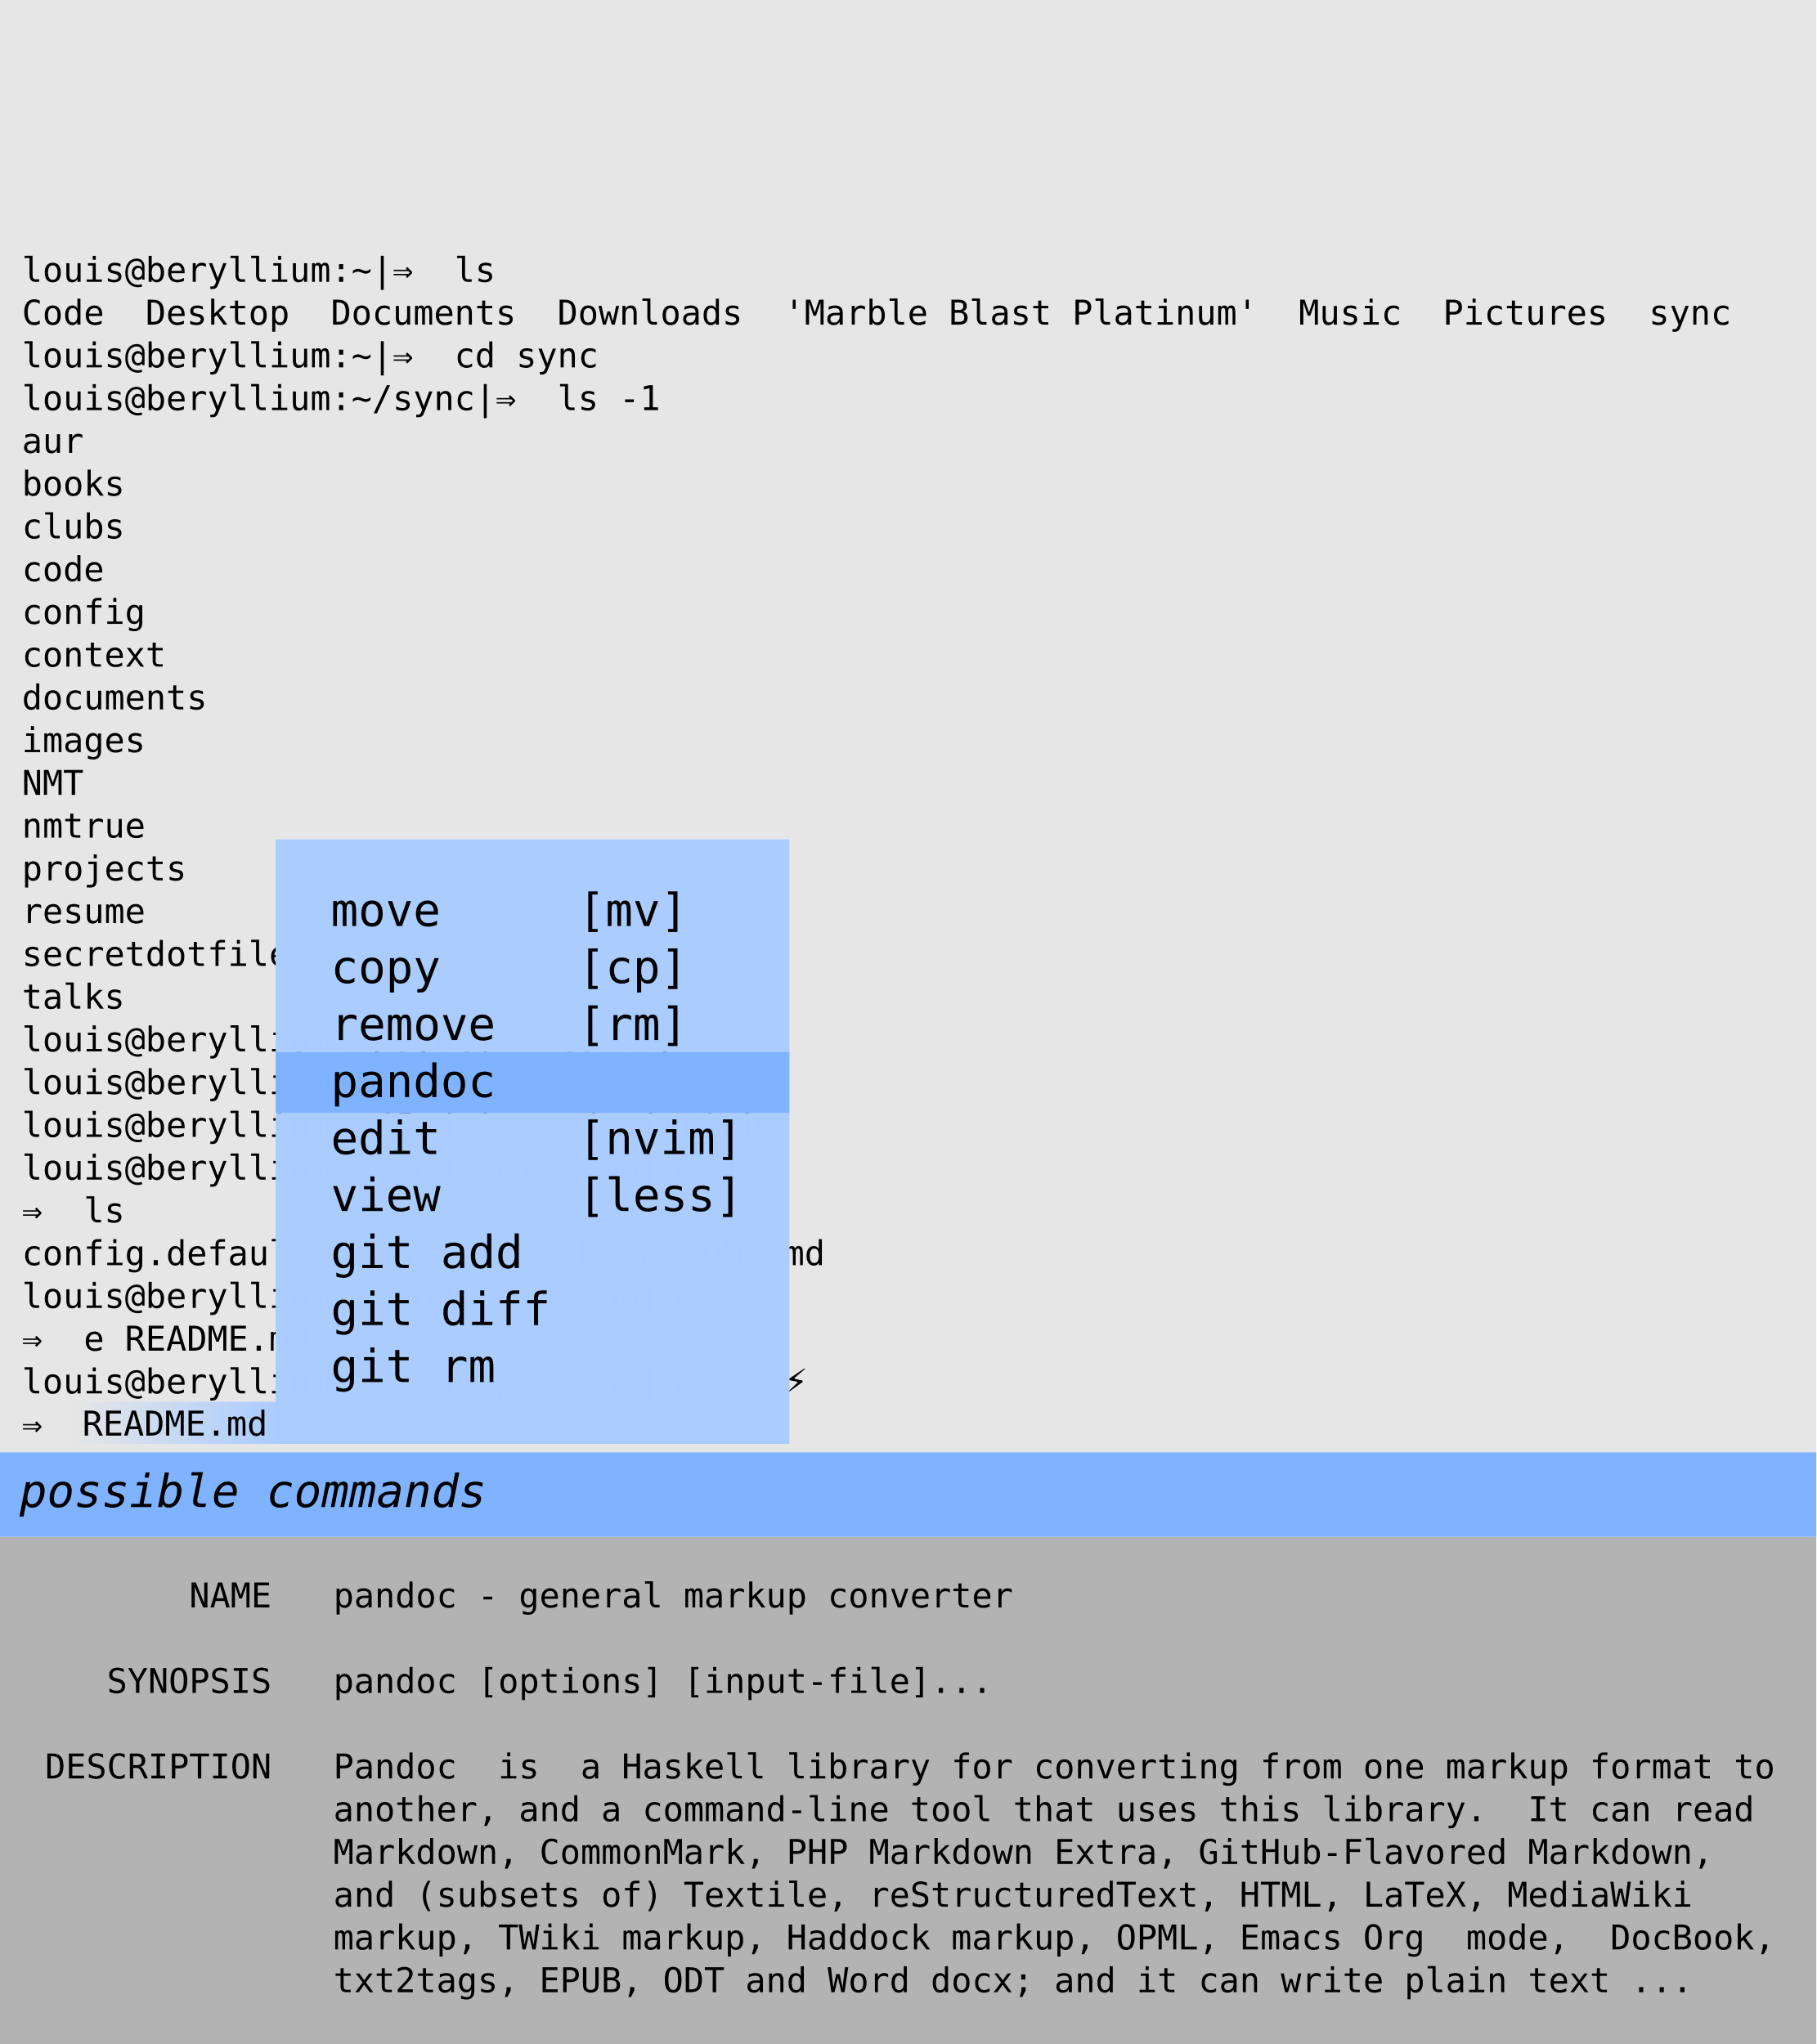
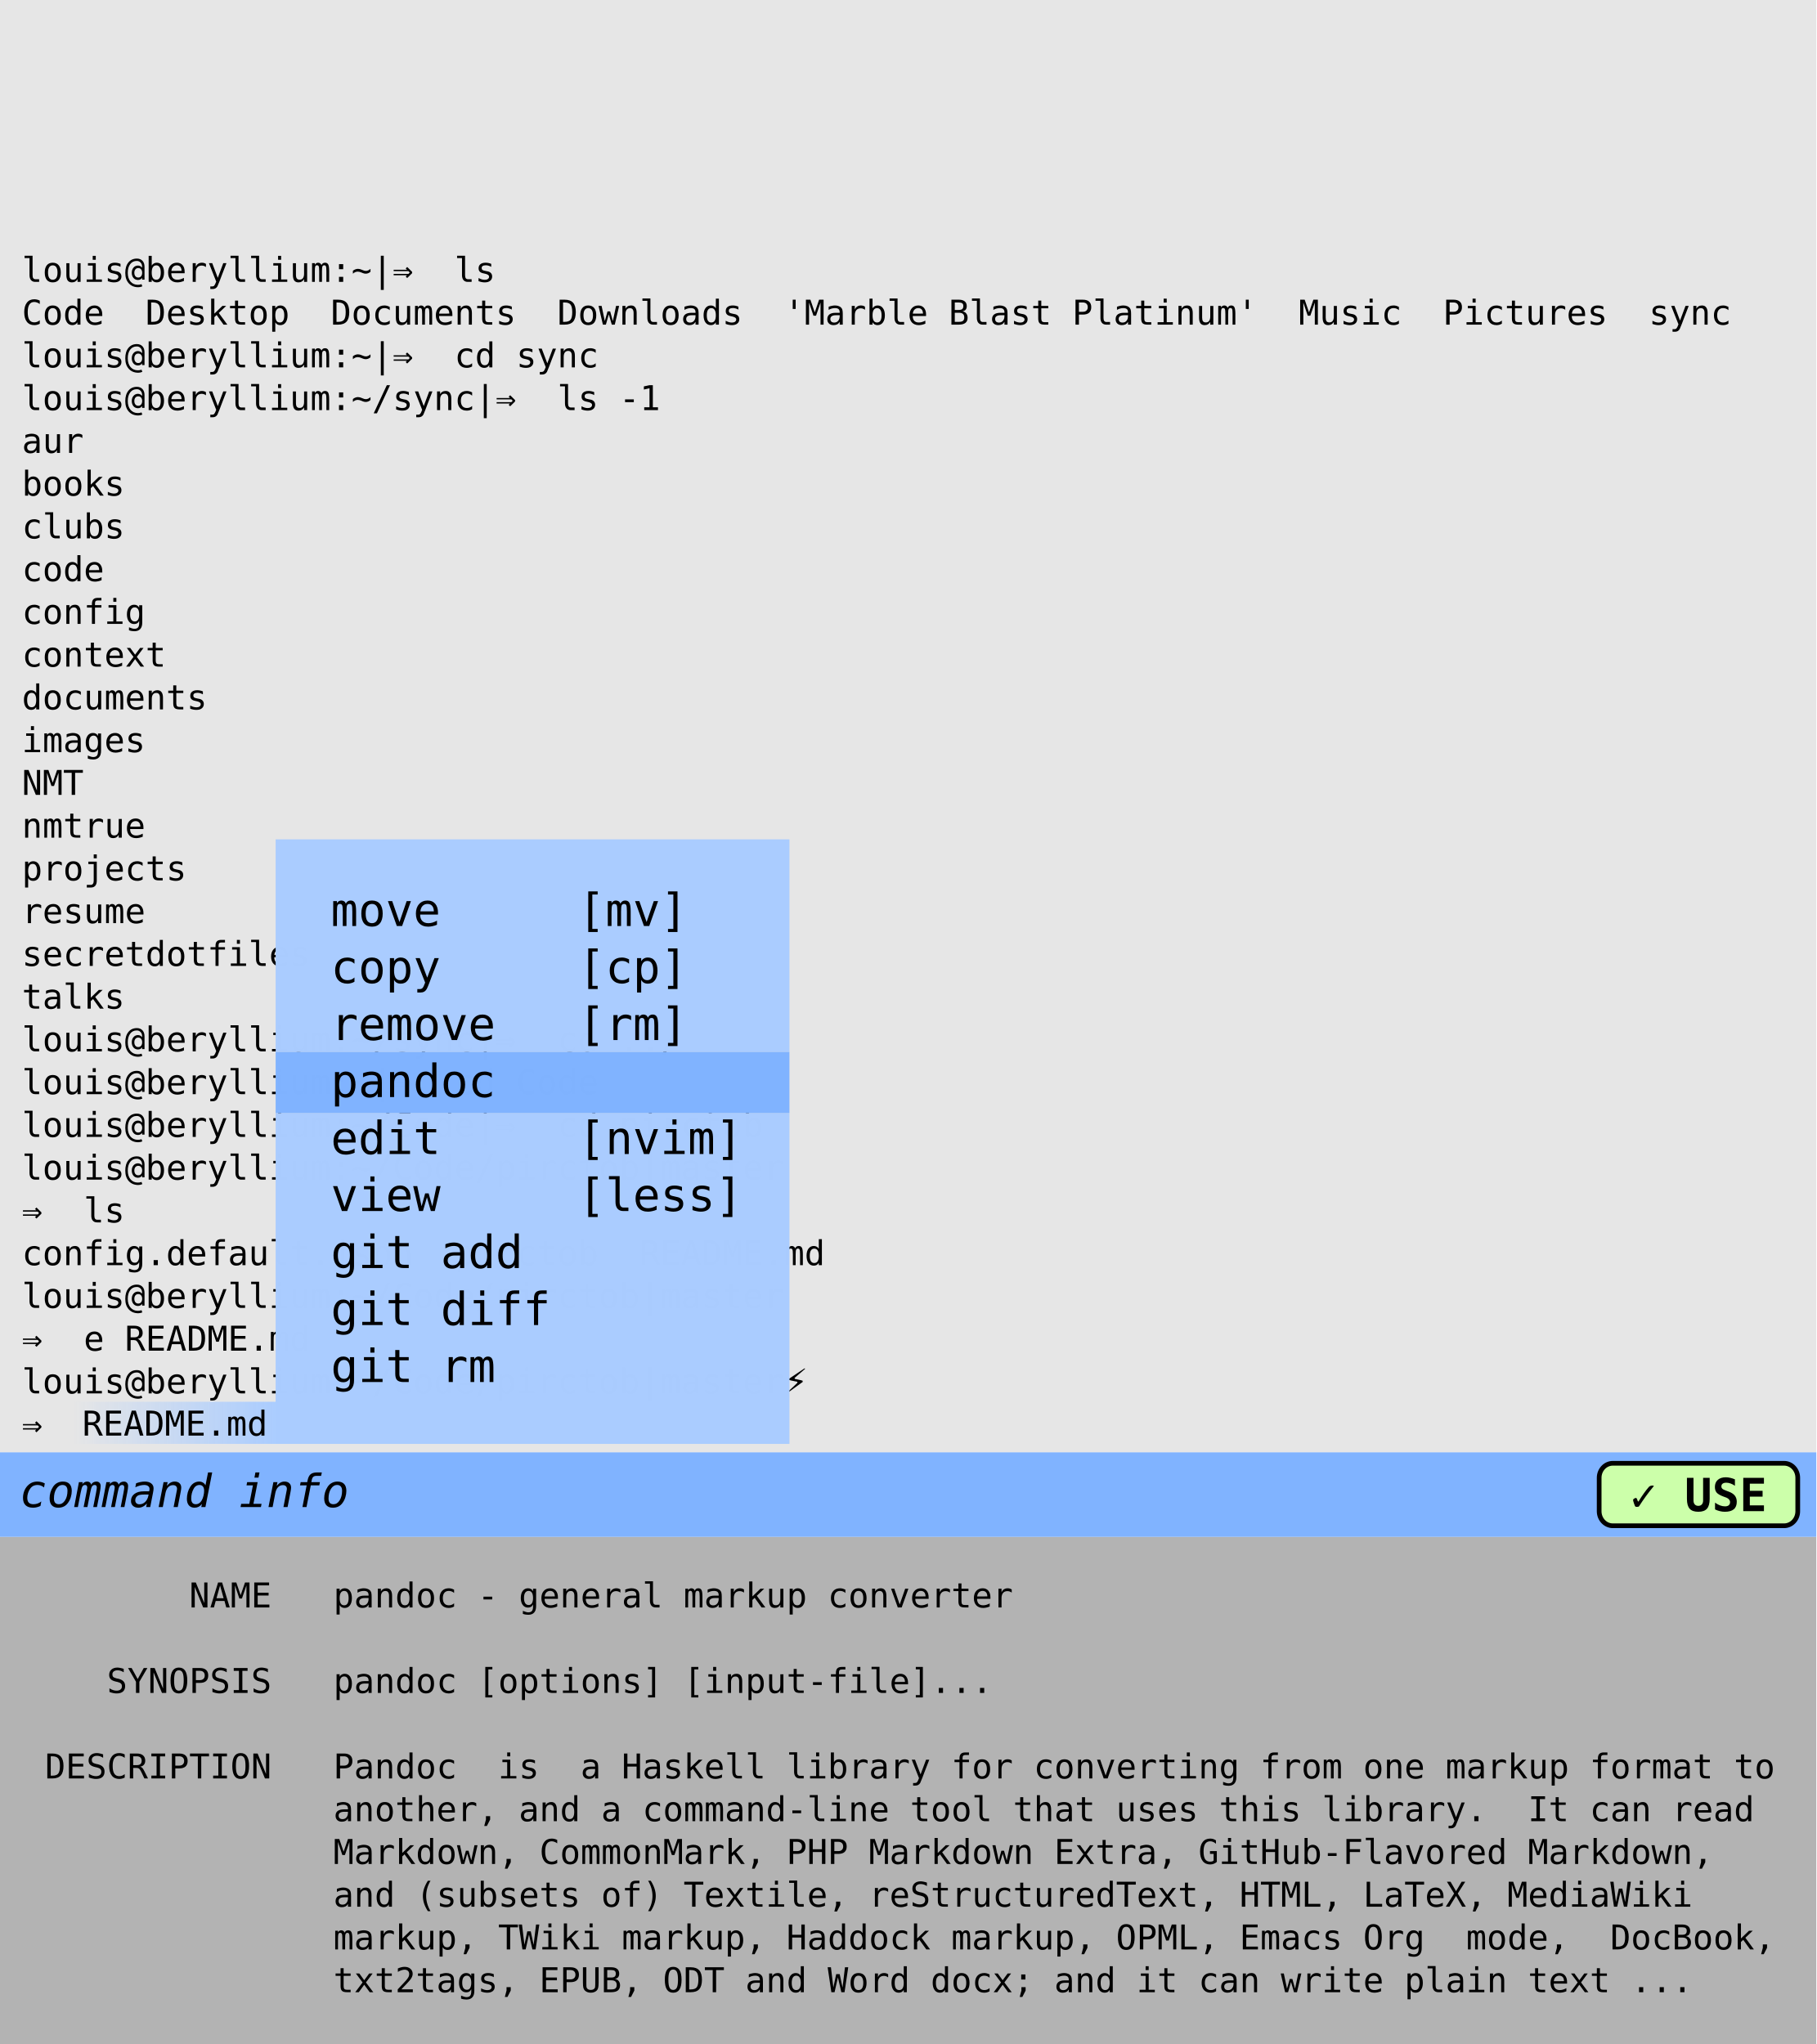
<svg xmlns="http://www.w3.org/2000/svg" xmlns:xlink="http://www.w3.org/1999/xlink" width="112.391mm" height="126.502mm" viewBox="0 0 398.236 448.236" id="svg2" version="1.1">
  <defs id="defs4">
    <linearGradient id="linearGradient6492">
      <stop id="stop6496" offset="0" style="stop-color:#aaccff;stop-opacity:0;" />
      <stop id="stop6494" offset="1" style="stop-color:#aaccff;stop-opacity:1;" />
    </linearGradient>
    <linearGradient xlink:href="#linearGradient6492" id="linearGradient6498" x1="342.939" y1="768.215" x2="390.466" y2="768.215" gradientUnits="userSpaceOnUse" gradientTransform="matrix(0.9419501,0,0,1,19.90758,0)" />
  </defs>
  <g id="layer1" transform="translate(-327.0625,-456.1974)">
    <path style="fill:#b3b3b3;fill-rule:evenodd;stroke:none;stroke-width:1.763;stroke-linecap:butt;stroke-linejoin:miter;stroke-miterlimit:4;stroke-dasharray:none;stroke-dashoffset:0;stroke-opacity:1" d="m 725.299,484.949 -398.236,0 0,111.217 398.236,0 0,-111.217 z" id="path5106" transform="translate(0,308.2677)" />
    <path style="fill:#80b3ff;fill-rule:evenodd;stroke:none;stroke-width:1.763;stroke-linecap:butt;stroke-linejoin:miter;stroke-miterlimit:4;stroke-dasharray:none;stroke-dashoffset:0;stroke-opacity:1" d="m 725.299,466.391 -398.236,0 0,18.559 398.236,0 0,-18.559 z" id="path5117" transform="translate(0,308.2677)" />
    <path style="fill:#e6e6e6;fill-rule:evenodd;stroke:none;stroke-width:1.763;stroke-linecap:butt;stroke-linejoin:miter;stroke-miterlimit:4;stroke-dasharray:none;stroke-dashoffset:0;stroke-opacity:1" d="m 327.062,147.93 0,299.736 0,0.596 0,18.129 398.236,0 0,-18.129 0,-0.596 0,-299.736 -398.236,0 z" id="path5101" transform="translate(0,308.2677)" />
    <flowRoot xml:space="preserve" id="flowRoot4162" style="font-style:normal;font-weight:normal;font-size:40px;line-height:125%;font-family:sans-serif;letter-spacing:0px;word-spacing:0px;fill:#000000;fill-opacity:1;stroke:none;stroke-width:1px;stroke-linecap:butt;stroke-linejoin:miter;stroke-opacity:1">
      <flowRegion id="flowRegion4164">
        <rect id="rect4166" width="356.584" height="266.175" x="344.462" y="163.257" />
      </flowRegion>
      <flowPara id="flowPara4168" />
    </flowRoot>
    <text xml:space="preserve" style="font-style:normal;font-weight:normal;font-size:40px;line-height:125%;font-family:sans-serif;letter-spacing:0px;word-spacing:0px;fill:#000000;fill-opacity:1;stroke:none;stroke-width:1px;stroke-linecap:butt;stroke-linejoin:miter;stroke-opacity:1" x="367.696" y="541.225" id="text4170">
      <tspan id="tspan4172" x="367.696" y="541.225" />
    </text>
    <text xml:space="preserve" style="font-style:normal;font-variant:normal;font-weight:normal;font-stretch:normal;font-size:15px;line-height:125%;font-family:'Terminess Powerline';-inkscape-font-specification:'Terminess Powerline, Normal';text-align:start;letter-spacing:0px;word-spacing:0px;writing-mode:lr-tb;text-anchor:start;fill:#000000;fill-opacity:1;stroke:none;stroke-width:1px;stroke-linecap:butt;stroke-linejoin:miter;stroke-opacity:1" x="355.574" y="491.728" id="text4256">
      <tspan id="tspan4258" x="355.574" y="491.728" />
    </text>
    <text xml:space="preserve" style="font-style:normal;font-variant:normal;font-weight:normal;font-stretch:normal;font-size:7.5px;line-height:125%;font-family:'DejaVu Sans Mono';-inkscape-font-specification:'DejaVu Sans Mono, Normal';text-align:start;letter-spacing:0px;word-spacing:0px;writing-mode:lr-tb;text-anchor:start;fill:#000000;fill-opacity:1;stroke:none;stroke-width:1px;stroke-linecap:butt;stroke-linejoin:miter;stroke-opacity:1" x="331.861" y="518.012" id="text4342">
      <tspan x="331.861" y="518.012" id="tspan4994">louis@beryllium:~|⇒  ls </tspan>
      <tspan x="331.861" y="527.387" id="tspan5170">Code  Desktop  Documents  Downloads  'Marble Blast Platinum'  Music  Pictures  sync</tspan>
      <tspan x="331.861" y="536.762" id="tspan5172">louis@beryllium:~|⇒  cd sync </tspan>
      <tspan x="331.861" y="546.137" id="tspan5174">louis@beryllium:~/sync|⇒  ls -1</tspan>
      <tspan x="331.861" y="555.512" id="tspan5176">aur</tspan>
      <tspan x="331.861" y="564.887" id="tspan5178">books</tspan>
      <tspan x="331.861" y="574.262" id="tspan5180">clubs</tspan>
      <tspan x="331.861" y="583.637" id="tspan5182">code</tspan>
      <tspan x="331.861" y="593.012" id="tspan5184">config</tspan>
      <tspan x="331.861" y="602.387" id="tspan5186">context</tspan>
      <tspan x="331.861" y="611.762" id="tspan5188">documents</tspan>
      <tspan x="331.861" y="621.137" id="tspan5190">images</tspan>
      <tspan x="331.861" y="630.512" id="tspan5192">NMT</tspan>
      <tspan x="331.861" y="639.887" id="tspan5194">nmtrue</tspan>
      <tspan x="331.861" y="649.262" id="tspan5196">projects</tspan>
      <tspan x="331.861" y="658.637" id="tspan5198">resume</tspan>
      <tspan x="331.861" y="668.012" id="tspan5200">secretdotfiles</tspan>
      <tspan x="331.861" y="677.387" id="tspan5202">talks</tspan>
      <tspan x="331.861" y="686.762" id="tspan5204">louis@beryllium:~/sync|⇒  cd ../</tspan>
      <tspan x="331.861" y="696.137" id="tspan5206">louis@beryllium:~|⇒  cd Code </tspan>
      <tspan x="331.861" y="705.512" id="tspan5208">louis@beryllium:~/Code|⇒  cd pirctob </tspan>
      <tspan x="331.861" y="714.887" id="tspan5210">louis@beryllium:~/Code/pirctob|master </tspan>
      <tspan x="331.861" y="724.262" id="tspan5212">⇒  ls</tspan>
      <tspan x="331.861" y="733.637" id="tspan5214">config.default.json  pirctob  README.md</tspan>
      <tspan x="331.861" y="743.012" id="tspan5216">louis@beryllium:~/Code/pirctob|master </tspan>
      <tspan x="331.861" y="752.387" id="tspan5218">⇒  e README.md </tspan>
      <tspan x="331.861" y="761.762" id="tspan5220">louis@beryllium:~/Code/pirctob|master⚡ </tspan>
      <tspan x="331.861" y="771.137" id="tspan4998">⇒  </tspan>
    </text>
    <text xml:space="preserve" style="font-style:oblique;font-variant:normal;font-weight:normal;font-stretch:normal;font-size:10px;line-height:125%;font-family:'DejaVu Sans Mono';-inkscape-font-specification:'DejaVu Sans Mono, Oblique';text-align:start;letter-spacing:0px;word-spacing:0px;writing-mode:lr-tb;text-anchor:start;fill:#000000;fill-opacity:1;stroke:none;stroke-width:1px;stroke-linecap:butt;stroke-linejoin:miter;stroke-opacity:1" x="331.341" y="786.689" id="text5139">
-       <tspan id="tspan5141" x="331.341" y="786.689" style="font-style:oblique;font-variant:normal;font-weight:normal;font-stretch:normal;font-size:10px;line-height:125%;font-family:'DejaVu Sans Mono';-inkscape-font-specification:'DejaVu Sans Mono, Oblique';text-align:start;writing-mode:lr-tb;text-anchor:start">possible commands</tspan>
+       <tspan id="tspan5141" x="331.341" y="786.689" style="font-style:oblique;font-variant:normal;font-weight:normal;font-stretch:normal;font-size:10px;line-height:125%;font-family:'DejaVu Sans Mono';-inkscape-font-specification:'DejaVu Sans Mono, Oblique';text-align:start;writing-mode:lr-tb;text-anchor:start">command info</tspan>
    </text>
    <path style="fill:#aaccff;fill-opacity:0.996;stroke:none;stroke-width:1.763;stroke-miterlimit:4;stroke-dasharray:none;stroke-dashoffset:0;stroke-opacity:1" d="M 173.092 244.088 L 60.438 244.088 L 60.438 316.635 L 173.092 316.635 L 173.092 244.088 z " id="path6515" transform="translate(327.0625,456.1974)" />
    <path style="fill:#80b3ff;fill-opacity:0.996;stroke:none;stroke-width:1.763;stroke-miterlimit:4;stroke-dasharray:none;stroke-dashoffset:0;stroke-opacity:1" d="M 173.092 230.645 L 60.438 230.645 L 60.438 230.961 L 60.438 243.303 L 60.438 244.088 L 173.092 244.088 L 173.092 243.303 L 173.092 230.961 L 173.092 230.645 z " id="path6513" transform="translate(327.0625,456.1974)" />
    <path style="fill:#aaccff;fill-opacity:0.996;stroke:none;stroke-width:1.763;stroke-miterlimit:4;stroke-dasharray:none;stroke-dashoffset:0;stroke-opacity:1" d="M 60.438 184.066 L 60.438 230.645 L 173.092 230.645 L 173.092 184.066 L 60.438 184.066 z " id="rect5572" transform="translate(327.0625,456.1974)" />
    <text xml:space="preserve" style="font-style:normal;font-variant:normal;font-weight:normal;font-stretch:normal;font-size:10px;line-height:125%;font-family:'DejaVu Sans Mono';-inkscape-font-specification:'DejaVu Sans Mono, Normal';text-align:start;letter-spacing:0px;word-spacing:0px;writing-mode:lr-tb;text-anchor:start;fill:#000000;fill-opacity:1;stroke:none;stroke-width:1px;stroke-linecap:butt;stroke-linejoin:miter;stroke-opacity:1" x="399.594" y="659.272" id="text5574">
      <tspan x="399.594" y="659.272" id="tspan5578" style="font-style:normal;font-variant:normal;font-weight:normal;font-stretch:normal;font-size:10px;line-height:125%;font-family:'DejaVu Sans Mono';-inkscape-font-specification:'DejaVu Sans Mono, Normal';text-align:start;writing-mode:lr-tb;text-anchor:start">move     [mv]</tspan>
      <tspan x="399.594" y="671.772" id="tspan5582" style="font-style:normal;font-variant:normal;font-weight:normal;font-stretch:normal;font-size:10px;line-height:125%;font-family:'DejaVu Sans Mono';-inkscape-font-specification:'DejaVu Sans Mono, Normal';text-align:start;writing-mode:lr-tb;text-anchor:start">copy     [cp]</tspan>
      <tspan x="399.594" y="684.272" id="tspan5584" style="font-style:normal;font-variant:normal;font-weight:normal;font-stretch:normal;font-size:10px;line-height:125%;font-family:'DejaVu Sans Mono';-inkscape-font-specification:'DejaVu Sans Mono, Normal';text-align:start;writing-mode:lr-tb;text-anchor:start">remove   [rm]</tspan>
      <tspan x="399.594" y="696.772" id="tspan5586" style="font-style:normal;font-variant:normal;font-weight:normal;font-stretch:normal;font-size:10px;line-height:125%;font-family:'DejaVu Sans Mono';-inkscape-font-specification:'DejaVu Sans Mono, Normal';text-align:start;writing-mode:lr-tb;text-anchor:start">pandoc</tspan>
      <tspan x="399.594" y="709.272" id="tspan5592" style="font-style:normal;font-variant:normal;font-weight:normal;font-stretch:normal;font-size:10px;line-height:125%;font-family:'DejaVu Sans Mono';-inkscape-font-specification:'DejaVu Sans Mono, Normal';text-align:start;writing-mode:lr-tb;text-anchor:start">edit     [nvim]</tspan>
      <tspan x="399.594" y="721.772" id="tspan5598" style="font-style:normal;font-variant:normal;font-weight:normal;font-stretch:normal;font-size:10px;line-height:125%;font-family:'DejaVu Sans Mono';-inkscape-font-specification:'DejaVu Sans Mono, Normal';text-align:start;writing-mode:lr-tb;text-anchor:start">view     [less]</tspan>
      <tspan x="399.594" y="734.272" id="tspan5600" style="font-style:normal;font-variant:normal;font-weight:normal;font-stretch:normal;font-size:10px;line-height:125%;font-family:'DejaVu Sans Mono';-inkscape-font-specification:'DejaVu Sans Mono, Normal';text-align:start;writing-mode:lr-tb;text-anchor:start">git add</tspan>
      <tspan x="399.594" y="746.772" id="tspan5602" style="font-style:normal;font-variant:normal;font-weight:normal;font-stretch:normal;font-size:10px;line-height:125%;font-family:'DejaVu Sans Mono';-inkscape-font-specification:'DejaVu Sans Mono, Normal';text-align:start;writing-mode:lr-tb;text-anchor:start">git diff</tspan>
      <tspan x="399.594" y="759.272" id="tspan5604" style="font-style:normal;font-variant:normal;font-weight:normal;font-stretch:normal;font-size:10px;line-height:125%;font-family:'DejaVu Sans Mono';-inkscape-font-specification:'DejaVu Sans Mono, Normal';text-align:start;writing-mode:lr-tb;text-anchor:start">git rm</tspan>
    </text>
    <rect style="fill:url(#linearGradient6498);fill-opacity:1;stroke:none;stroke-width:1.763;stroke-miterlimit:4;stroke-dasharray:none;stroke-dashoffset:0;stroke-opacity:1" id="rect5606" width="44.768" height="9.237" x="342.939" y="763.596" />
    <text xml:space="preserve" style="font-style:normal;font-variant:normal;font-weight:normal;font-stretch:normal;font-size:7.5px;line-height:125%;font-family:'DejaVu Sans Mono';-inkscape-font-specification:'DejaVu Sans Mono, Normal';text-align:start;letter-spacing:0px;word-spacing:0px;writing-mode:lr;text-anchor:start;fill:#000000;fill-opacity:1;stroke:none;stroke-width:1px;stroke-linecap:butt;stroke-linejoin:miter;stroke-opacity:1;" x="345.106" y="771.011" id="text6525">
      <tspan id="tspan6527" x="345.106" y="771.011">README.md</tspan>
    </text>
    <text xml:space="preserve" style="font-style:normal;font-variant:normal;font-weight:normal;font-stretch:normal;font-size:7.5px;line-height:125%;font-family:'DejaVu Sans Mono';-inkscape-font-specification:'DejaVu Sans Mono, Normal';text-align:start;letter-spacing:0px;word-spacing:0px;writing-mode:lr-tb;text-anchor:start;fill:#000000;fill-opacity:1;stroke:none;stroke-width:1px;stroke-linecap:butt;stroke-linejoin:miter;stroke-opacity:1" x="336.938" y="808.701" id="text6529">
      <tspan x="336.938" y="808.701" id="tspan6533">       NAME   pandoc - general markup converter</tspan>
      <tspan x="336.938" y="818.076" id="tspan6535" />
      <tspan x="336.938" y="827.451" id="tspan6539">   SYNOPSIS   pandoc [options] [input-file]...</tspan>
      <tspan x="336.938" y="836.826" id="tspan6541" />
      <tspan x="336.938" y="846.201" id="tspan6545">DESCRIPTION   Pandoc  is  a Haskell library for converting from one markup format to</tspan>
      <tspan x="336.938" y="855.576" id="tspan6591">              another, and a command-line tool that uses this library.  It can read</tspan>
      <tspan x="336.938" y="864.951" id="tspan6547">              Markdown, CommonMark, PHP Markdown Extra, GitHub-Flavored Markdown,</tspan>
      <tspan x="336.938" y="874.326" id="tspan6597">              and (subsets of) Textile, reStructuredText, HTML, LaTeX, MediaWiki</tspan>
      <tspan x="336.938" y="883.701" id="tspan6549">              markup, TWiki markup, Haddock markup, OPML, Emacs Org  mode,  DocBook,</tspan>
      <tspan x="336.938" y="893.076" id="tspan6581">              txt2tags, EPUB, ODT and Word docx; and it can write plain text ...</tspan>
      <tspan x="336.938" y="902.451" id="tspan6583" />
    </text>
+     <rect style="fill:#ccffaa;fill-opacity:1;stroke:#000000;stroke-width:1.03;stroke-miterlimit:4;stroke-dasharray:none;stroke-dashoffset:0;stroke-opacity:1" id="rect5119" width="43.542" height="13.704" x="677.692" y="777.085" ry="3.183" rx="2.998" />
+     <text xml:space="preserve" style="font-style:normal;font-variant:normal;font-weight:bold;font-stretch:normal;font-size:12.5px;line-height:125%;font-family:'DejaVu Sans Mono';-inkscape-font-specification:'DejaVu Sans Mono, Bold';text-align:start;letter-spacing:0px;word-spacing:0px;writing-mode:lr-tb;text-anchor:start;fill:#000000;fill-opacity:1;stroke:none;stroke-width:1px;stroke-linecap:butt;stroke-linejoin:miter;stroke-opacity:1" x="684.378" y="787.578" id="text5108">
+       <tspan id="tspan5110" x="684.378" y="787.578" style="font-style:normal;font-variant:normal;font-weight:bold;font-stretch:normal;font-size:10px;line-height:125%;font-family:'DejaVu Sans Mono';-inkscape-font-specification:'DejaVu Sans Mono, Bold';text-align:start;writing-mode:lr-tb;text-anchor:start;fill:#000000">✓ USE</tspan>
+     </text>
  </g>
</svg>
